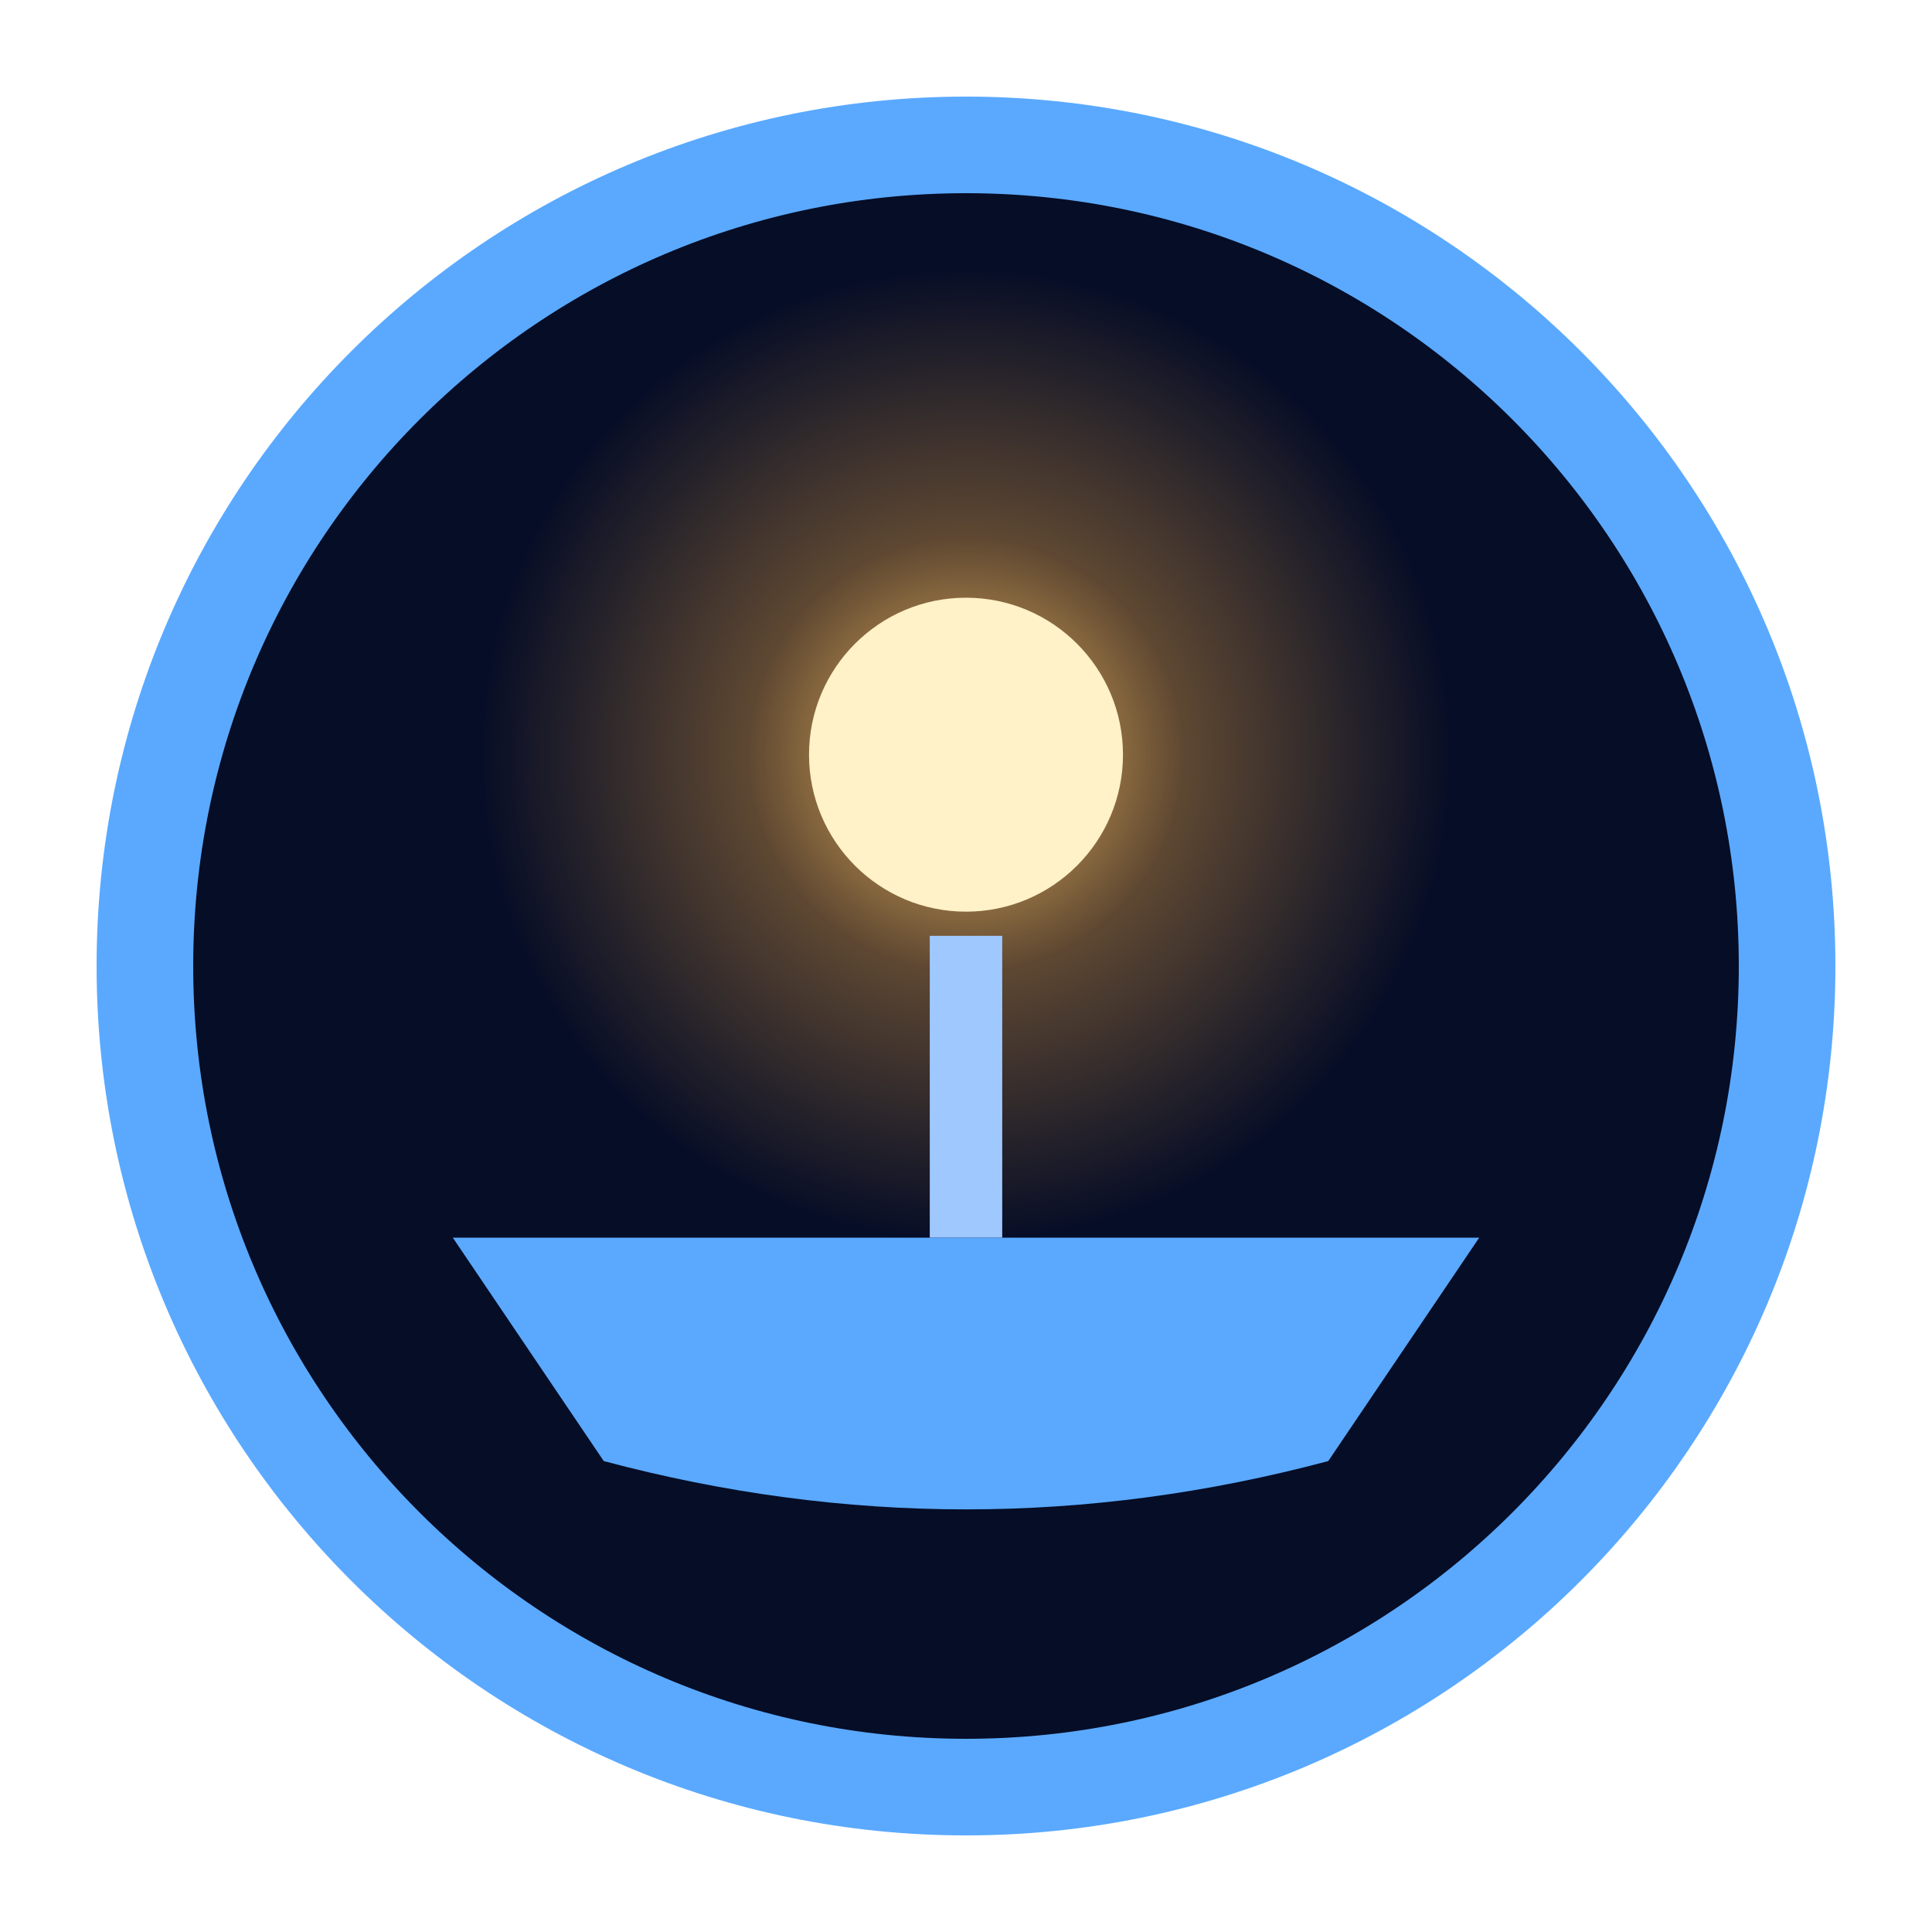
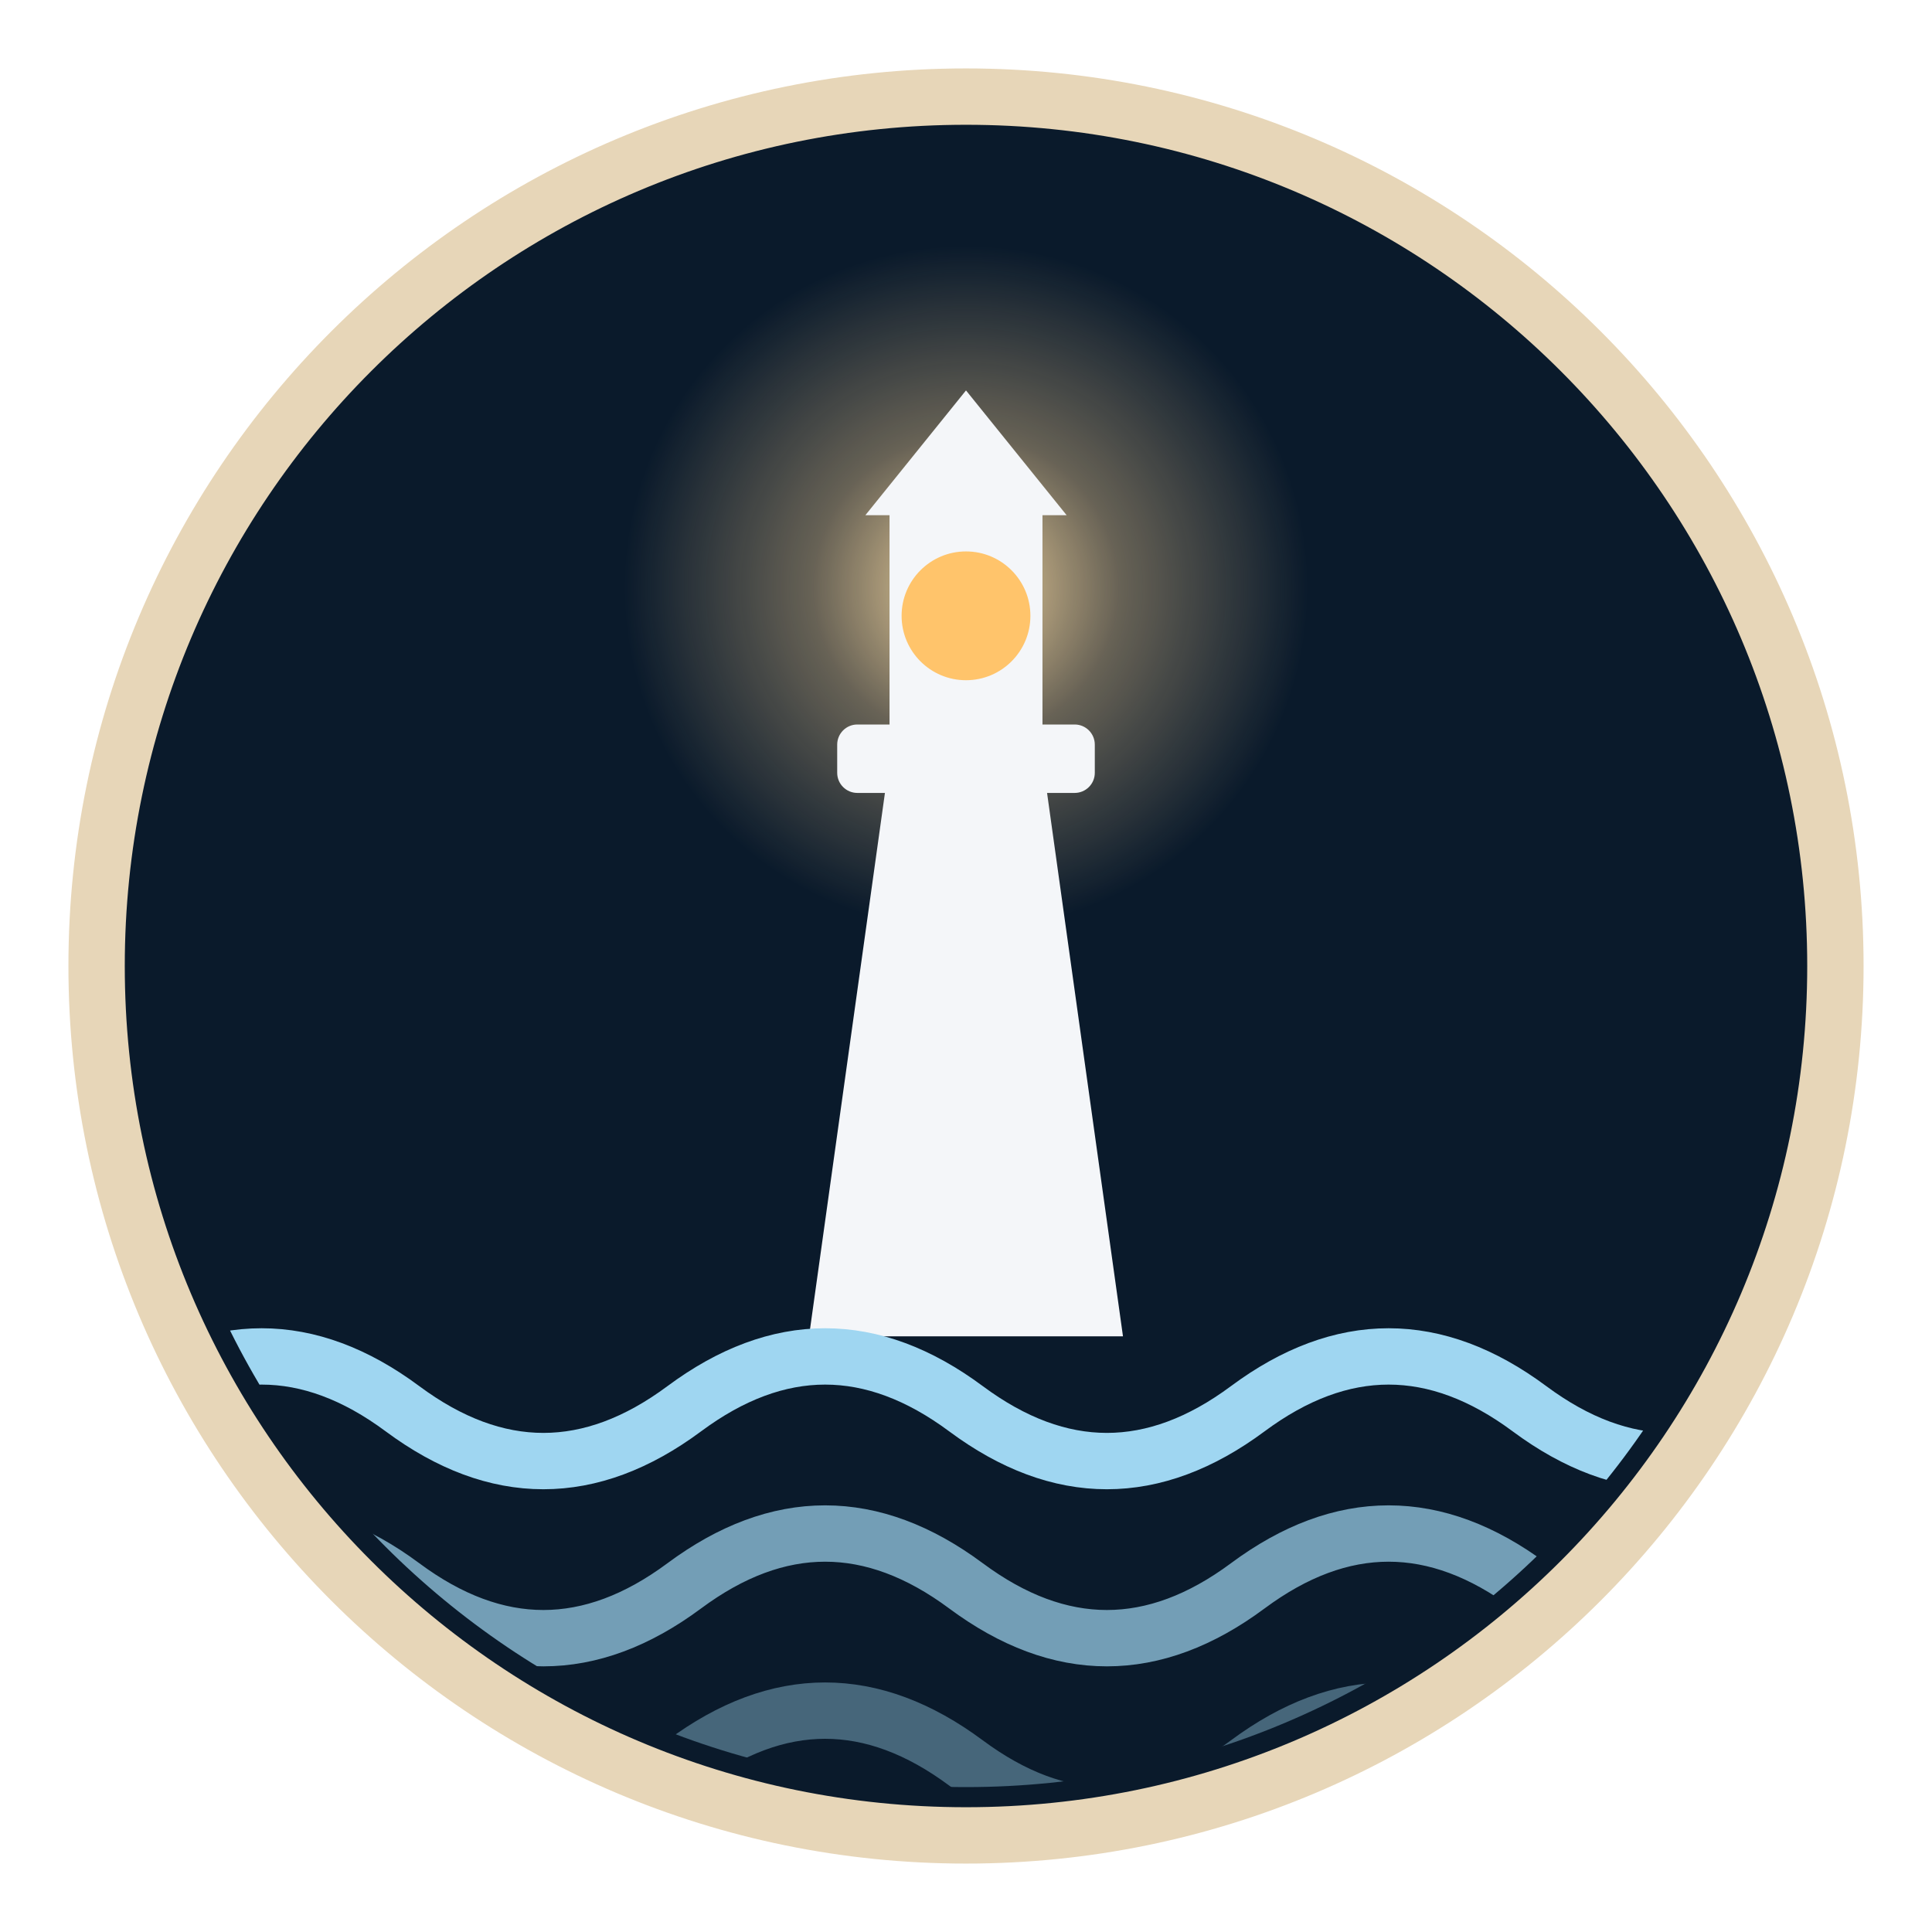
- <svg xmlns="http://www.w3.org/2000/svg" viewBox="0 0 32 32" width="32" height="32">
+ <svg xmlns="http://www.w3.org/2000/svg" viewBox="0 0 48 48" width="48" height="48">
  <defs>
    <radialGradient id="light">
-       <stop offset="0" stop-color="#ffd27a" stop-opacity="0.95" />
-       <stop offset="0.45" stop-color="#ffb347" stop-opacity="0.35" />
-       <stop offset="1" stop-color="#ffb347" stop-opacity="0" />
+       <stop offset="0" stop-color="#ffe2a8" stop-opacity="0.95" />
+       <stop offset="0.45" stop-color="#f3ce95" stop-opacity="0.4" />
+       <stop offset="1" stop-color="#f3ce95" stop-opacity="0" />
    </radialGradient>
+     <clipPath id="round">
+       <circle cx="24" cy="24" r="20.4" />
+     </clipPath>
  </defs>
-   <circle cx="16" cy="16" r="13.6" fill="#060d26" stroke="#5aa9ff" stroke-width="1.6" />
-   <circle cx="16" cy="12.5" r="8" fill="url(#light)" />
-   <circle cx="16" cy="12.5" r="2.6" fill="#fff1c8" />
-   <path d="M16 15.5 V20.5" stroke="#9fc8ff" stroke-width="1.2" />
-   <path d="M7.5 20.5 H24.5 L22 24.2 Q16 25.8 10 24.2 Z" fill="#5aa9ff" />
+   <circle cx="24" cy="24" r="21.6" fill="#0a1a2b" stroke="#e7d6b8" stroke-width="1.4" />
+   <g clip-path="url(#round)">
+     <circle cx="24" cy="14.6" r="8.5" fill="url(#light)" />
+     <path d="M22 19.6h4l1.9 13.6h-7.8z" fill="#f4f6f9" />
+     <rect x="20.8" y="18" width="6.4" height="1.7" rx="0.5" fill="#f4f6f9" />
+     <rect x="22.1" y="12.6" width="3.8" height="5.5" fill="#f4f6f9" />
+     <path d="M21.5 12.8 24 9.7l2.5 3.1z" fill="#f4f6f9" />
+     <circle cx="24" cy="15.3" r="1.6" fill="#ffc46b" />
+     <g fill="none" stroke="#9fd6f1" stroke-width="1.4" stroke-linecap="round">
+       <path d="M3 35q3.5-2.6 7 0t7 0 7 0 7 0 7 0 7 0" />
+       <path d="M3 39.4q3.5-2.6 7 0t7 0 7 0 7 0 7 0 7 0" opacity="0.7" />
+       <path d="M3 43.8q3.5-2.6 7 0t7 0 7 0 7 0 7 0 7 0" opacity="0.4" />
+     </g>
+   </g>
</svg>
